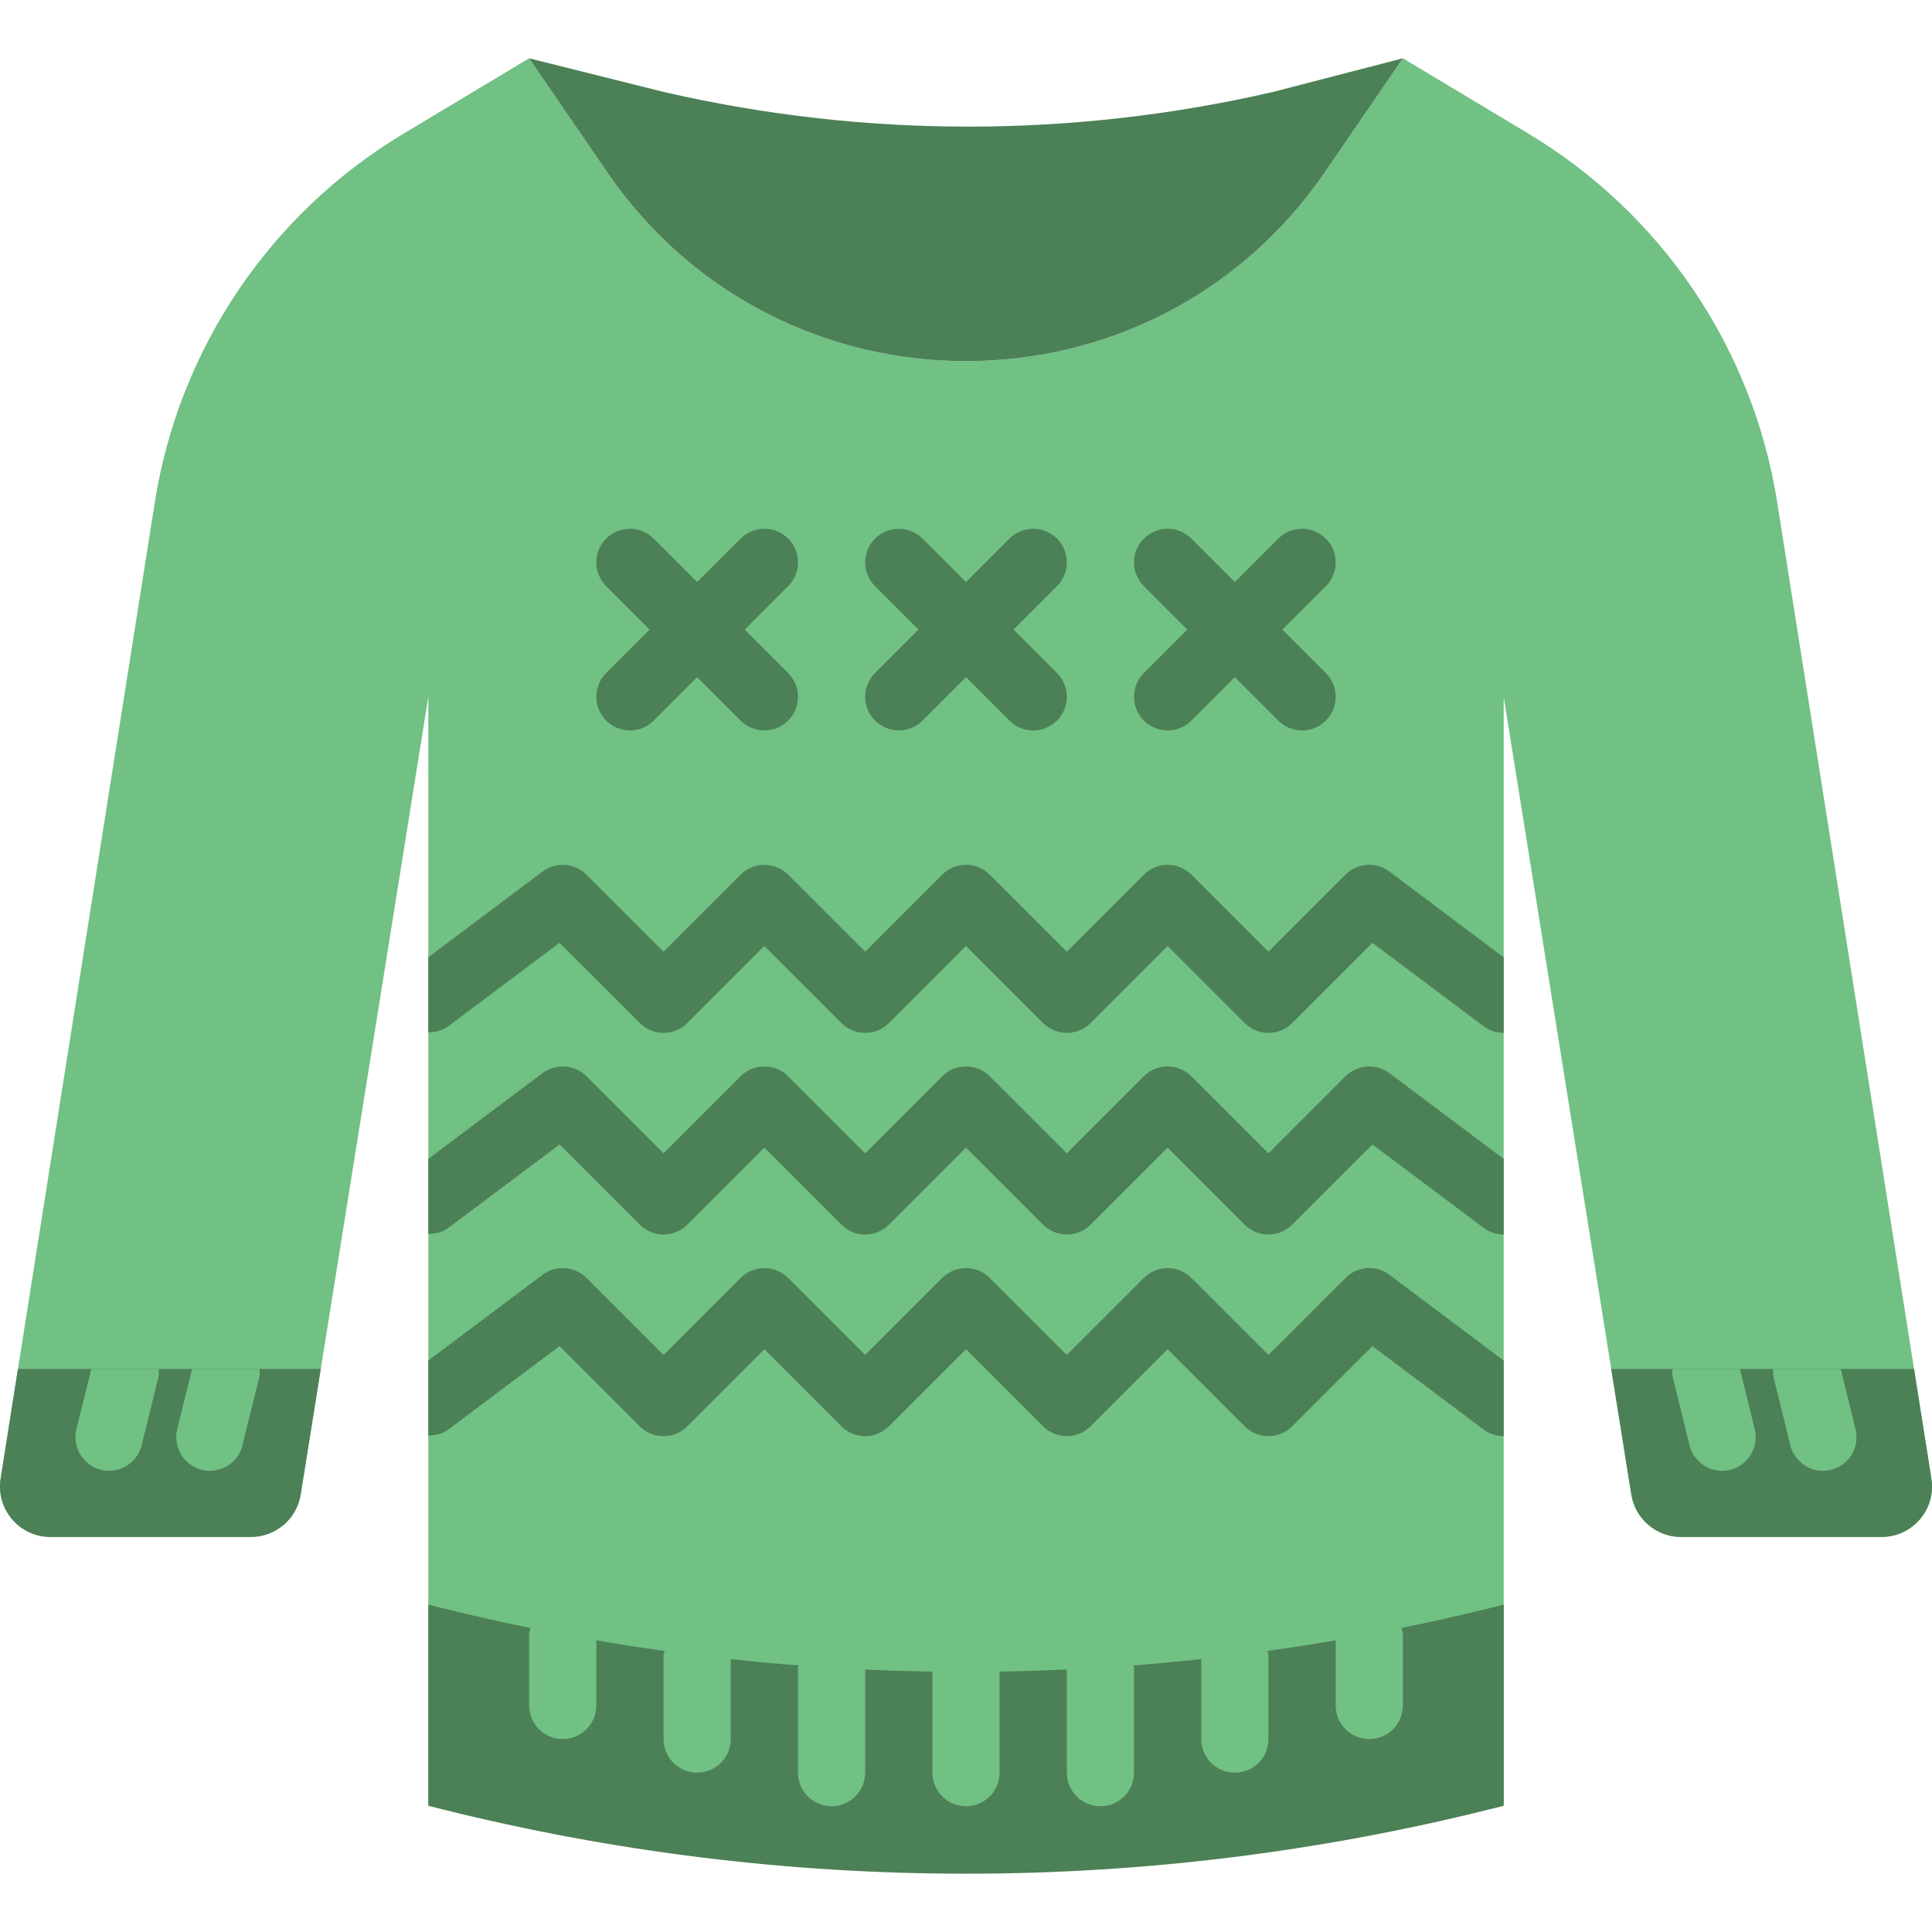
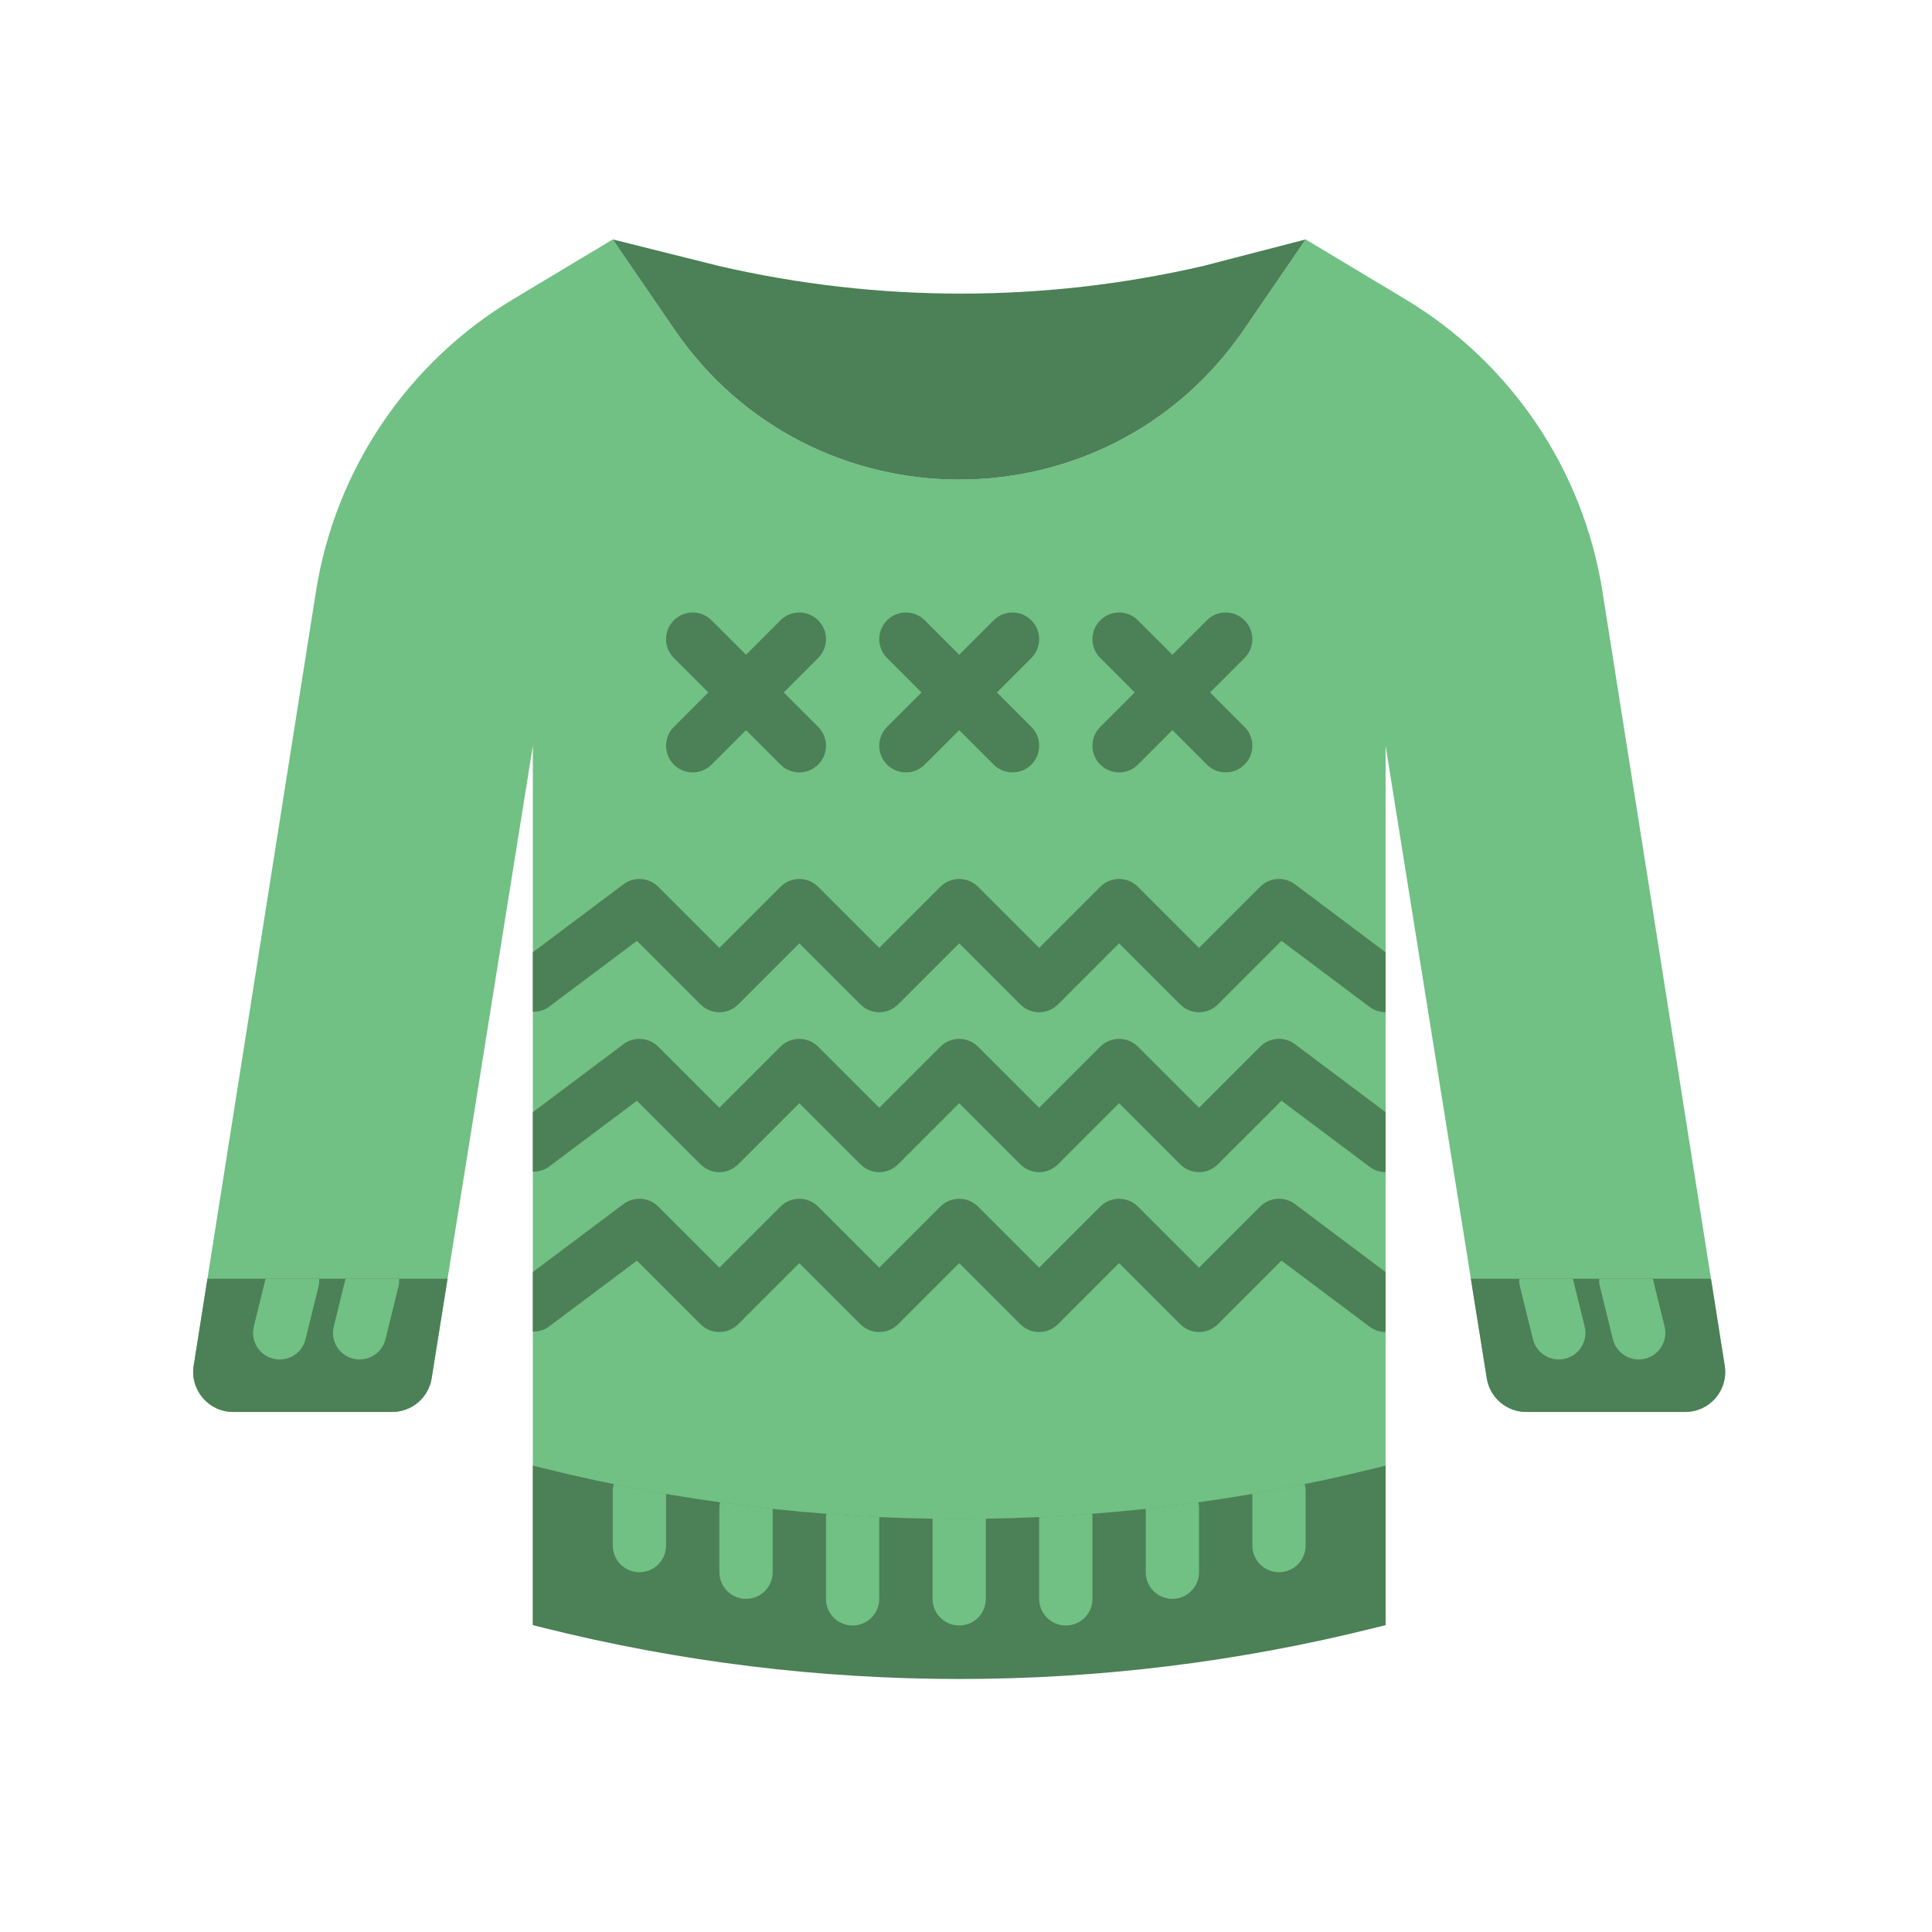
- <svg xmlns="http://www.w3.org/2000/svg" height="800px" width="800px" version="1.1" id="Layer_1" viewBox="0 0 507.5 507.5" xml:space="preserve">
+ <svg xmlns="http://www.w3.org/2000/svg" height="800px" width="800px" version="1.1" id="Layer_1" viewBox="-64 -64 640 640" xml:space="preserve">
  <g>
    <path style="fill:#71C084;" d="M401.519,35.121l-33.006-19.809l-20.365,29.767c-45.427,66.383-143.369,66.383-188.796,0   l-20.356-29.767l0,0L105.98,35.121c-35.028,21.018-58.942,56.47-65.315,96.821L0.164,388.419   c-1.262,8.042,4.943,15.307,13.082,15.307h52.665c6.506,0,12.041-4.723,13.074-11.149l33.527-209.54v291.01l3.531,0.883   c90.412,22.607,185,22.607,275.412,0l3.54-0.883v-291.01l33.527,209.54c1.024,6.427,6.568,11.149,13.074,11.149h52.657   c8.139,0,14.354-7.265,13.082-15.307l-40.501-256.477C460.469,91.591,436.546,56.14,401.519,35.121" />
    <g>
      <path style="fill:#4C8056;" d="M116.042,422.391l-3.531-0.883v52.842l3.531,0.883c90.412,22.607,185,22.607,275.412,0l3.54-0.883    v-52.842l-3.54,0.883C300.998,444.751,206.41,444.76,116.042,422.391" />
      <path style="fill:#4C8056;" d="M4.719,359.591l-4.555,28.831c-1.262,8.033,4.943,15.307,13.082,15.307h52.657    c6.506,0,12.05-4.723,13.082-11.149l5.27-32.989H4.719z" />
      <path style="fill:#4C8056;" d="M502.781,359.591l4.555,28.831c1.262,8.033-4.943,15.307-13.083,15.307h-52.657    c-6.506,0-12.05-4.723-13.082-11.149l-5.27-32.989H502.781z" />
      <path style="fill:#4C8056;" d="M138.991,15.316l35.31,8.828c52.683,12.156,107.441,12.156,160.124,0l34.083-8.828l-20.365,29.758    c-45.418,66.392-143.369,66.392-188.787,0L138.991,15.316z" />
      <path style="fill:#4C8056;" d="M236.095,191.867c-2.26,0-4.52-0.865-6.241-2.586c-3.452-3.452-3.452-9.031,0-12.482l35.31-35.31    c3.452-3.452,9.031-3.452,12.482,0c3.452,3.452,3.452,9.031,0,12.482l-35.31,35.31    C240.615,191.002,238.355,191.867,236.095,191.867" />
      <path style="fill:#4C8056;" d="M271.405,191.867c-2.26,0-4.52-0.865-6.241-2.586l-35.31-35.31c-3.452-3.452-3.452-9.031,0-12.482    c3.452-3.452,9.031-3.452,12.482,0l35.31,35.31c3.452,3.452,3.452,9.031,0,12.482    C275.925,191.002,273.665,191.867,271.405,191.867" />
      <path style="fill:#4C8056;" d="M306.716,191.867c-2.26,0-4.52-0.865-6.241-2.586c-3.452-3.452-3.452-9.031,0-12.482l35.31-35.31    c3.452-3.452,9.031-3.452,12.482,0c3.452,3.452,3.452,9.031,0,12.482l-35.31,35.31    C311.235,191.002,308.975,191.867,306.716,191.867" />
      <path style="fill:#4C8056;" d="M342.026,191.867c-2.26,0-4.52-0.865-6.241-2.586l-35.31-35.31c-3.452-3.452-3.452-9.031,0-12.482    s9.031-3.452,12.482,0l35.31,35.31c3.452,3.452,3.452,9.031,0,12.482C346.546,191.002,344.286,191.867,342.026,191.867" />
      <path style="fill:#4C8056;" d="M165.474,191.867c-2.26,0-4.52-0.865-6.241-2.586c-3.452-3.452-3.452-9.031,0-12.482l35.31-35.31    c3.452-3.452,9.031-3.452,12.482,0s3.452,9.031,0,12.482l-35.31,35.31C169.994,191.002,167.734,191.867,165.474,191.867" />
      <path style="fill:#4C8056;" d="M200.785,191.867c-2.26,0-4.52-0.865-6.241-2.586l-35.31-35.31c-3.452-3.452-3.452-9.031,0-12.482    s9.031-3.452,12.482,0l35.31,35.31c3.452,3.452,3.452,9.031,0,12.482C205.304,191.002,203.044,191.867,200.785,191.867" />
      <path style="fill:#4C8056;" d="M394.991,271.314V251.46l-30.014-22.519c-3.513-2.648-8.439-2.295-11.538,0.821l-20.242,20.242    l-20.242-20.242c-3.452-3.443-9.031-3.443-12.482,0l-20.242,20.242l-20.242-20.242c-3.452-3.443-9.031-3.443-12.482,0    l-20.242,20.242l-20.242-20.242c-3.452-3.443-9.031-3.443-12.482,0l-20.242,20.242l-20.242-20.242    c-3.107-3.116-8.024-3.46-11.538-0.821l-30.014,22.519v19.694c1.845,0,3.699-0.424,5.297-1.607l29.184-21.884l21.071,21.063    c3.452,3.452,9.031,3.452,12.482,0l20.242-20.242l20.242,20.242c3.452,3.452,9.031,3.452,12.482,0l20.242-20.242l20.242,20.242    c3.452,3.452,9.031,3.452,12.482,0l20.242-20.242l20.242,20.242c3.452,3.452,9.031,3.452,12.482,0l21.071-21.063l29.184,21.884    c1.589,1.192,3.443,1.766,5.288,1.766H394.991z" />
      <path style="fill:#4C8056;" d="M394.991,324.279v-19.853l-30.014-22.519c-3.513-2.648-8.439-2.304-11.538,0.821l-20.242,20.242    l-20.242-20.242c-3.452-3.443-9.031-3.443-12.482,0l-20.242,20.242l-20.242-20.242c-3.452-3.443-9.031-3.443-12.482,0    l-20.242,20.242l-20.242-20.242c-3.452-3.443-9.031-3.443-12.482,0l-20.242,20.242l-20.242-20.242    c-3.107-3.107-8.024-3.46-11.538-0.821l-30.014,22.519v19.694c1.845,0,3.699-0.424,5.297-1.607l29.184-21.884l21.071,21.063    c3.452,3.452,9.031,3.452,12.482,0l20.242-20.242l20.242,20.242c3.452,3.452,9.031,3.452,12.482,0l20.242-20.242l20.242,20.242    c3.452,3.452,9.031,3.452,12.482,0l20.242-20.242l20.242,20.242c3.452,3.452,9.031,3.452,12.482,0l21.071-21.063l29.184,21.884    c1.589,1.192,3.443,1.766,5.288,1.766H394.991z" />
      <path style="fill:#4C8056;" d="M394.991,377.245v-19.853l-30.014-22.519c-3.513-2.648-8.439-2.295-11.538,0.821l-20.242,20.242    l-20.242-20.242c-3.452-3.443-9.031-3.443-12.482,0l-20.242,20.242l-20.242-20.242c-3.452-3.443-9.031-3.443-12.482,0    l-20.242,20.242l-20.242-20.242c-3.452-3.443-9.031-3.443-12.482,0l-20.242,20.242l-20.242-20.242    c-3.107-3.116-8.024-3.46-11.538-0.821l-30.014,22.519v19.703c1.845,0,3.699-0.424,5.297-1.615l29.184-21.884l21.071,21.063    c3.452,3.452,9.031,3.452,12.482,0l20.242-20.242l20.242,20.242c3.452,3.452,9.031,3.452,12.482,0l20.242-20.242l20.242,20.242    c3.452,3.452,9.031,3.452,12.482,0l20.242-20.242l20.242,20.242c3.452,3.452,9.031,3.452,12.482,0l21.071-21.063l29.184,21.884    c1.589,1.192,3.443,1.766,5.288,1.766H394.991z" />
    </g>
    <g>
      <path style="fill:#71C084;" d="M465.871,361.704l4.414,17.929c0.989,4.025,4.599,6.718,8.563,6.718    c0.697,0,1.412-0.079,2.119-0.256c4.732-1.165,7.618-5.95,6.453-10.681l-3.893-15.819h-17.743    C465.783,360.291,465.694,360.989,465.871,361.704" />
      <path style="fill:#71C084;" d="M439.388,361.704l4.414,17.929c0.989,4.025,4.599,6.718,8.563,6.718    c0.697,0,1.412-0.079,2.119-0.256c4.732-1.165,7.618-5.95,6.453-10.681l-3.893-15.819H439.3    C439.3,360.291,439.211,360.989,439.388,361.704" />
      <path style="fill:#71C084;" d="M68.201,359.591H50.458l-3.893,15.819c-1.165,4.732,1.721,9.516,6.453,10.681    c0.706,0.177,1.421,0.256,2.119,0.256c3.964,0,7.574-2.684,8.563-6.709l4.414-17.938C68.29,360.986,68.201,360.298,68.201,359.591    " />
      <path style="fill:#71C084;" d="M23.972,359.591l-3.893,15.819c-1.165,4.732,1.721,9.516,6.453,10.681    c0.706,0.177,1.421,0.256,2.127,0.256c3.964,0,7.565-2.684,8.554-6.709l4.414-17.938c0.177-0.715,0.088-1.404,0.088-2.11H23.972z" />
      <path style="fill:#71C084;" d="M350.854,447.988c0,4.882,3.946,8.828,8.828,8.828c4.882,0,8.828-3.946,8.828-8.828V429.38    c0-0.644-0.23-1.201-0.362-1.801c-5.756,1.174-11.52,2.251-17.293,3.24V447.988z" />
      <path style="fill:#71C084;" d="M315.543,456.816c0,4.882,3.946,8.828,8.828,8.828c4.882,0,8.828-3.946,8.828-8.828v-21.884    c0-0.468-0.194-0.874-0.265-1.324c-5.791,0.803-11.591,1.518-17.39,2.154V456.816z" />
      <path style="fill:#71C084;" d="M280.233,465.643c0,4.882,3.946,8.828,8.828,8.828c4.882,0,8.828-3.946,8.828-8.828v-27.401    c0-0.291-0.141-0.547-0.168-0.83c-5.826,0.441-11.652,0.803-17.487,1.077V465.643z" />
      <path style="fill:#71C084;" d="M244.948,439.033c0,0.044-0.026,0.079-0.026,0.124v26.483c0,4.882,3.946,8.828,8.828,8.828    c4.882,0,8.828-3.946,8.828-8.828v-26.483c0-0.044-0.026-0.079-0.026-0.124C256.68,439.122,250.818,439.122,244.948,439.033" />
      <path style="fill:#71C084;" d="M218.44,474.471c4.882,0,8.828-3.946,8.828-8.828V438.49c-5.835-0.265-11.661-0.627-17.487-1.077    c-0.026,0.291-0.168,0.538-0.168,0.83v27.401C209.612,470.525,213.558,474.471,218.44,474.471" />
      <path style="fill:#71C084;" d="M183.129,465.643c4.882,0,8.828-3.946,8.828-8.828v-21.045c-5.809-0.636-11.599-1.351-17.39-2.154    c-0.071,0.45-0.265,0.847-0.265,1.315v21.884C174.302,461.697,178.248,465.643,183.129,465.643" />
      <path style="fill:#71C084;" d="M147.819,456.816c4.882,0,8.828-3.946,8.828-8.828v-17.161c-5.773-0.989-11.538-2.074-17.293-3.24    c-0.132,0.591-0.362,1.156-0.362,1.792v18.609C138.991,452.87,142.937,456.816,147.819,456.816" />
    </g>
  </g>
</svg>
